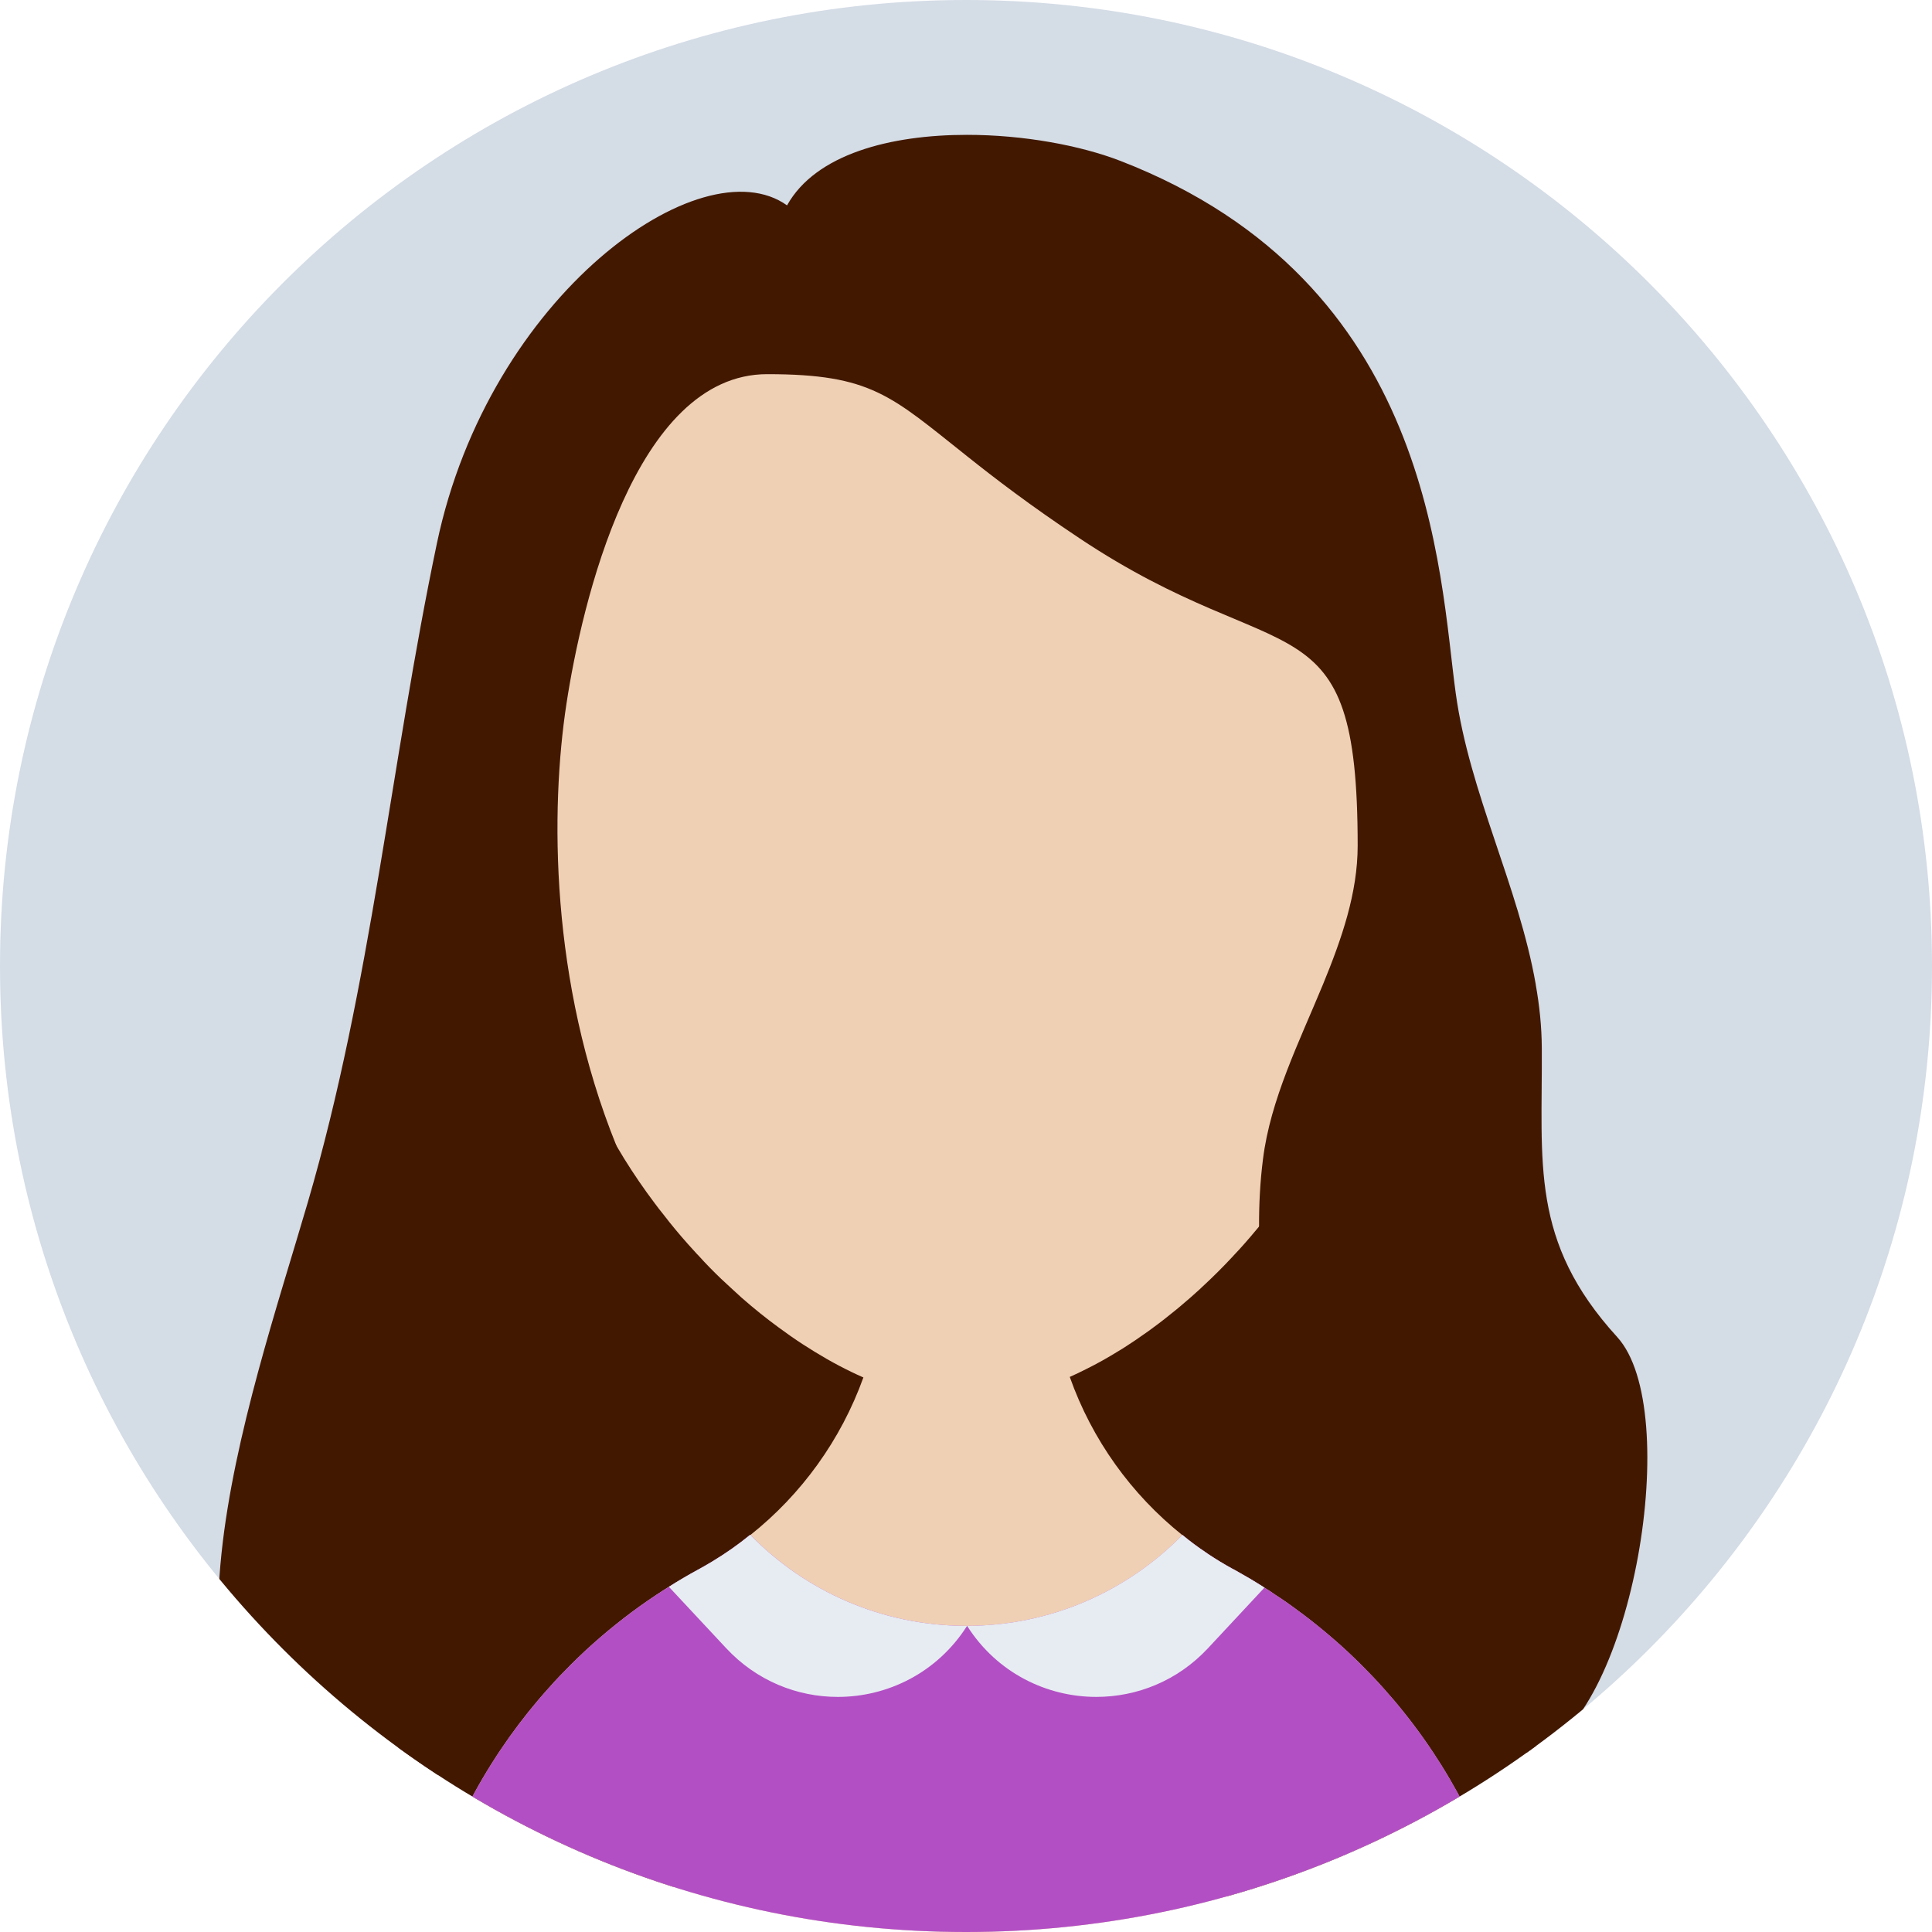
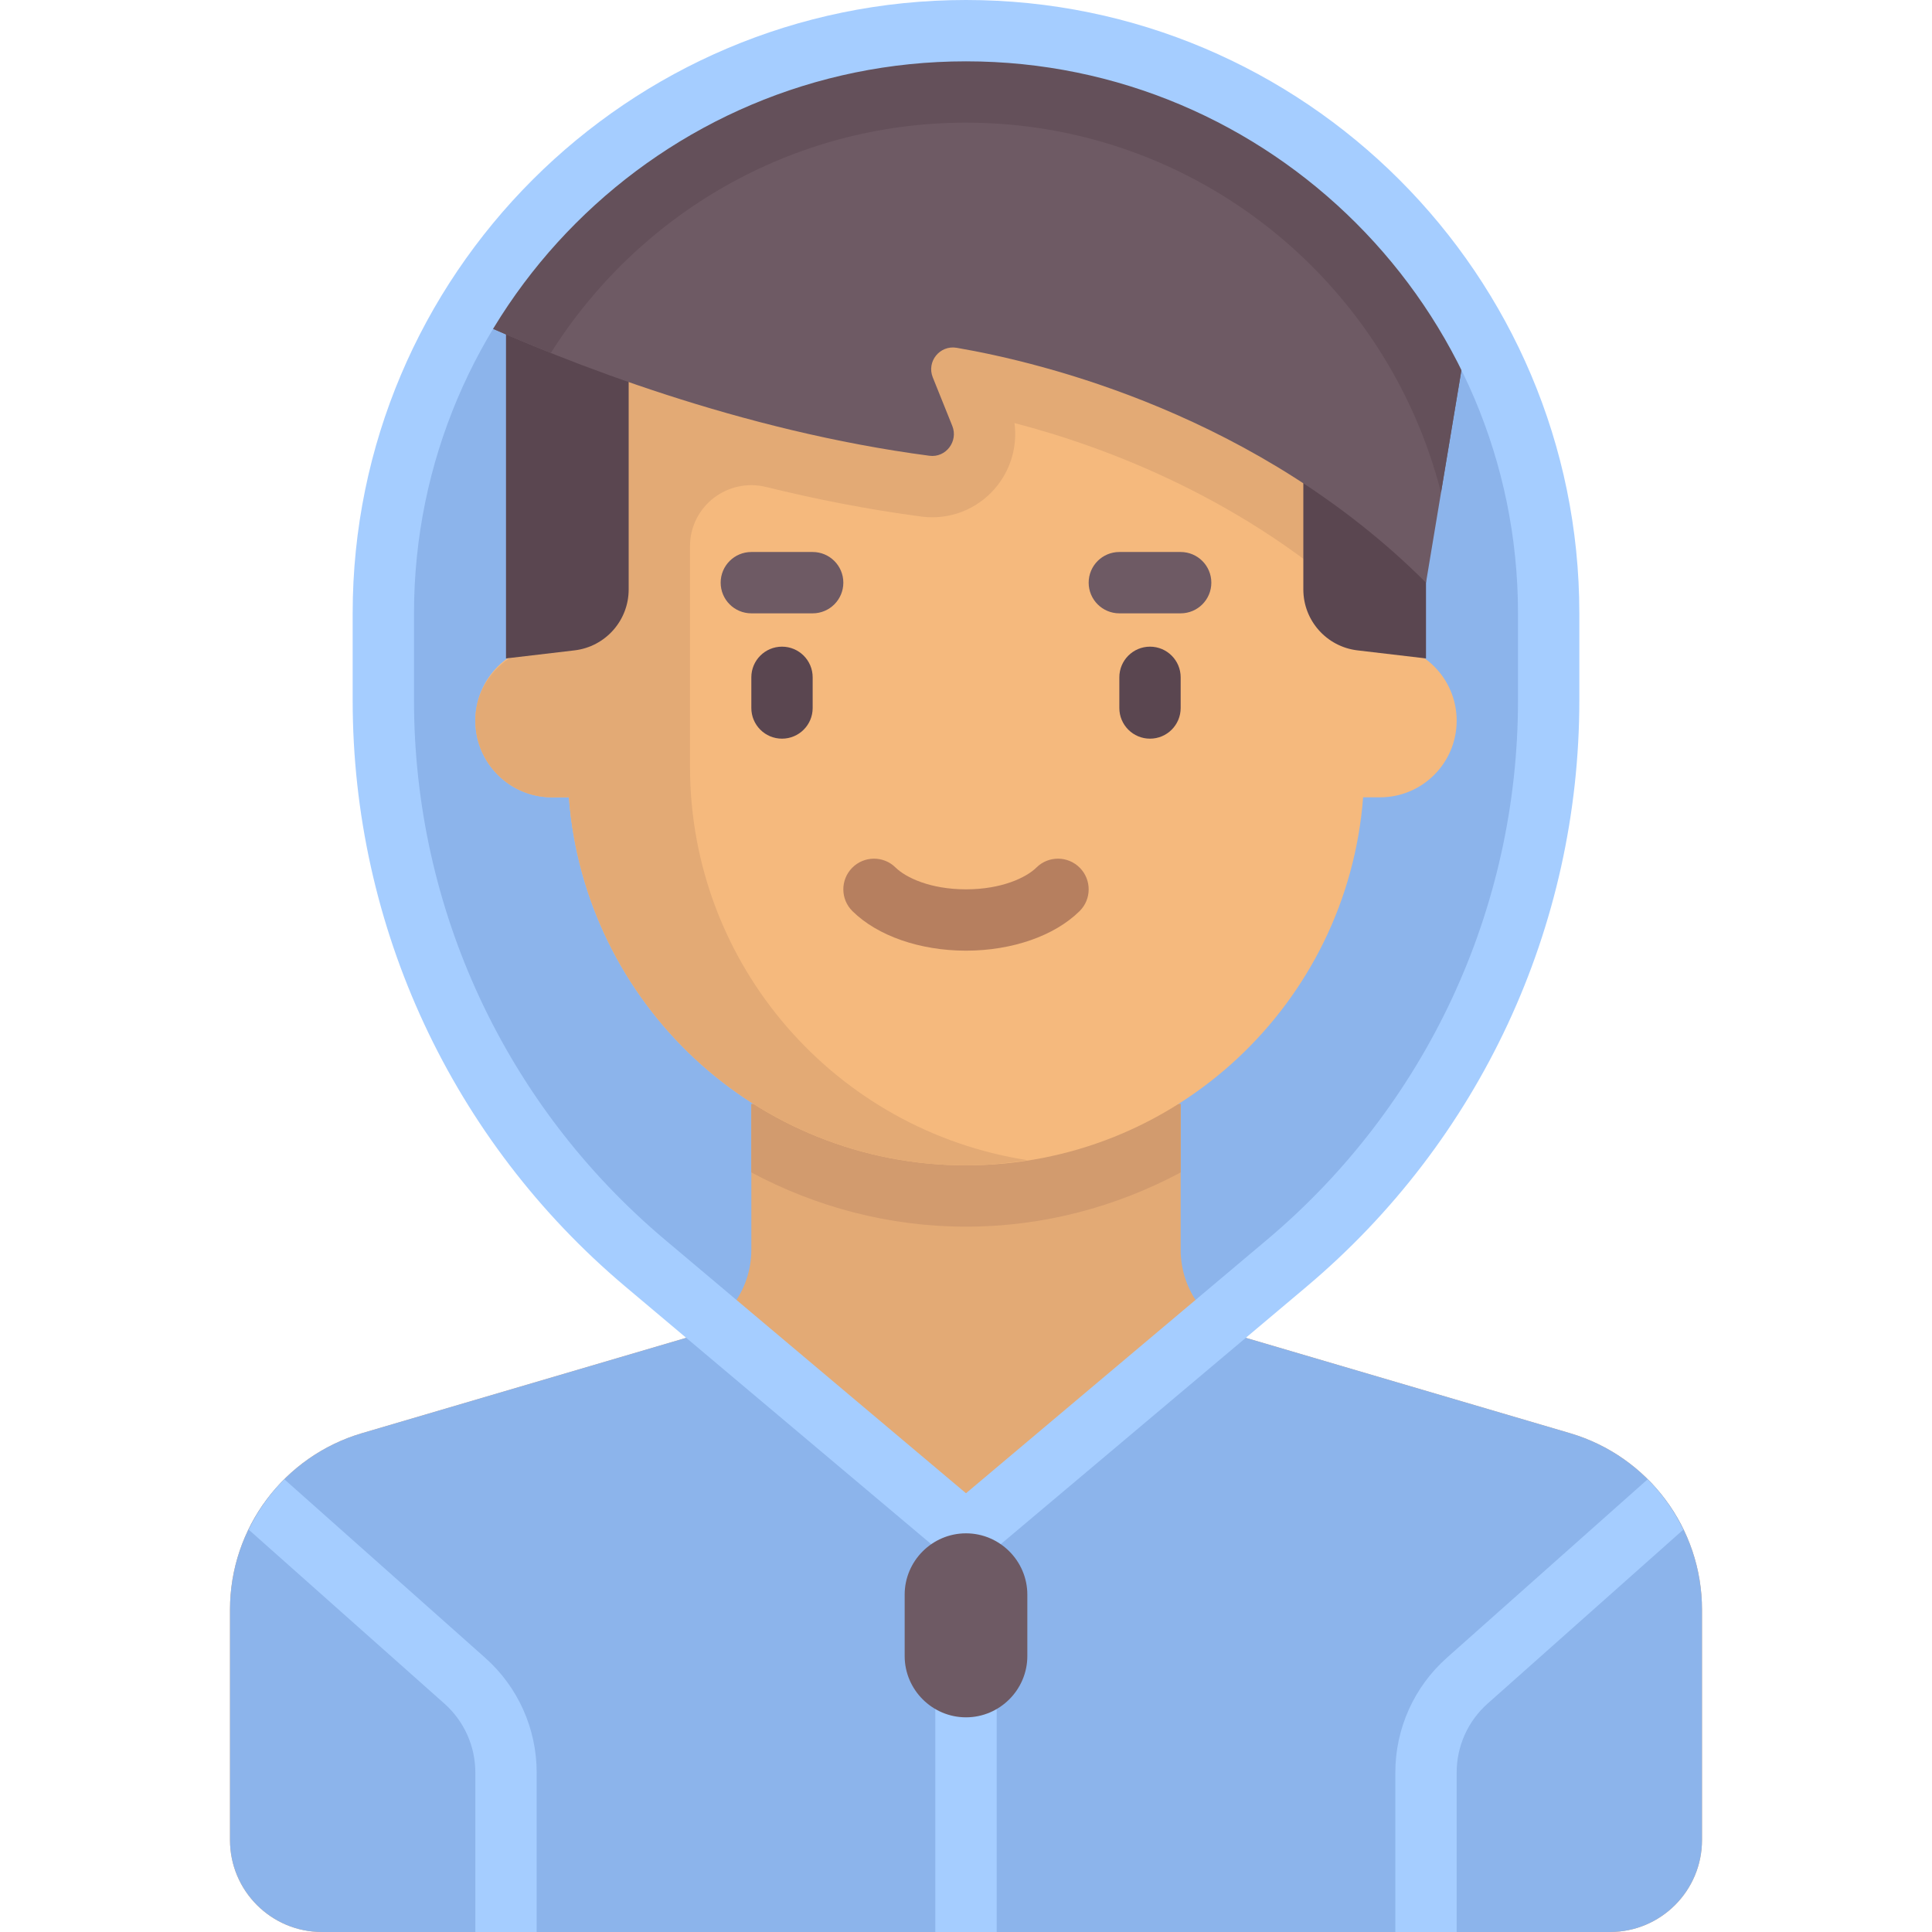
- <svg xmlns="http://www.w3.org/2000/svg" xmlns:xlink="http://www.w3.org/1999/xlink" version="1.1" id="Capa_1" x="0px" y="0px" viewBox="0 0 188.148 188.148" style="enable-background:new 0 0 188.148 188.148;" xml:space="preserve">
+ <svg xmlns="http://www.w3.org/2000/svg" version="1.1" id="Capa_1" x="0px" y="0px" viewBox="0 0 512 512" style="enable-background:new 0 0 512 512;" xml:space="preserve">
+   <path style="fill:#8CB4EB;" d="M341.003,334.768L256,406.349l-85.002-71.581c-44.009-37.06-69.41-91.66-69.41-149.194v-23.035  C101.587,77.26,170.72,8.127,256,8.127l0,0c85.28,0,154.412,69.133,154.412,154.412v23.035  C410.413,243.109,385.011,297.708,341.003,334.768z" />
+   <path style="fill:#E3AA75;" d="M416.046,379.8l-85.654-25.192c-10.376-3.052-17.502-12.575-17.502-23.39v-38.646H199.111v38.646  c0,10.816-7.125,20.339-17.502,23.39L95.955,379.8c-20.752,6.104-35.003,25.149-35.003,46.781v61.038  c0,13.465,10.916,24.381,24.381,24.381h341.333c13.465,0,24.381-10.916,24.381-24.381v-61.038  C451.048,404.949,436.797,385.904,416.046,379.8z" />
+   <path style="fill:#8CB4EB;" d="M416.046,379.8l-85.654-25.192c-1.448-0.426-2.815-1.005-4.126-1.669l-70.268,53.41l-70.26-53.41  c-1.311,0.664-2.678,1.243-4.126,1.669L95.955,379.8c-20.752,6.104-35.003,25.149-35.003,46.78v61.039  c0,13.465,10.916,24.381,24.381,24.381h341.333c13.465,0,24.381-10.916,24.381-24.381V426.58  C451.048,404.949,436.797,385.904,416.046,379.8z" />
+   <path style="fill:#D29B6E;" d="M199.111,310.707c17.074,9.12,36.436,14.372,56.889,14.372s39.815-5.252,56.889-14.372v-18.136  H199.111V310.707z" />
+   <path style="fill:#F5B97D;" d="M365.714,170.667h-4.063V81.27H150.349v89.397h-4.063c-11.221,0-20.317,9.096-20.317,20.317  c0,11.221,9.096,20.317,20.317,20.317h4.474c4.163,54.539,49.634,97.524,105.24,97.524s101.077-42.985,105.24-97.524h4.474  c11.221,0,20.317-9.097,20.317-20.317C386.033,179.763,376.935,170.667,365.714,170.667z" />
+   <path style="fill:#E3AA75;" d="M361.651,81.27H150.349v89.397h-2.903c-10.628,0-20.313,7.647-21.372,18.221  c-1.218,12.162,8.299,22.414,20.212,22.414h4.474c4.163,54.539,49.634,97.524,105.24,97.524c5.559,0,10.98-0.542,16.305-1.37  c-50.637-7.814-89.448-51.456-89.448-104.281V144.79c0-10.594,9.922-18.263,20.208-15.728c13.18,3.248,26.971,5.97,41.135,7.835  c0.975,0.128,1.938,0.189,2.883,0.189c7.275,0,14.067-3.623,18.167-9.691c3.069-4.543,4.305-9.982,3.596-15.279  c24.582,6.393,61.551,20.391,92.803,49.451V81.27H361.651z" />
  <g>
-     <g>
-       <defs>
-         <circle id="SVGID_1_" cx="94.074" cy="94.074" r="94.074" />
-       </defs>
-       <use xlink:href="#SVGID_1_" style="overflow:visible;fill:#D4DCE6;" />
-       <clipPath id="SVGID_2_">
-         <use xlink:href="#SVGID_1_" style="overflow:visible;" />
-       </clipPath>
-       <g style="clip-path:url(#SVGID_2_);">
-         <polygon style="fill:#421800;" points="149.561,97.761 149.561,185.173 38.8,183.288 38.8,95.876    " />
-         <path style="fill:#F0D0B4;" d="M135.938,58.277v25.775c0,0.452-0.011,0.905-0.02,1.357c-0.011,0.37-0.021,0.73-0.042,1.1     c-0.01,0.329-0.03,0.658-0.061,0.987c-0.01,0.236-0.03,0.473-0.051,0.71c-0.011,0.144-0.02,0.277-0.041,0.421     c-0.02,0.257-0.042,0.524-0.083,0.781c-0.041,0.494-0.103,0.977-0.175,1.47c-0.01,0.124-0.03,0.247-0.051,0.37     c-0.031,0.247-0.072,0.494-0.113,0.74v0.031c-0.061,0.359-0.123,0.709-0.186,1.069c-0.092,0.494-0.185,0.987-0.287,1.47     c-0.011,0.021-0.011,0.041-0.02,0.062c-0.011,0.072-0.021,0.144-0.042,0.216c-0.01,0.021-0.01,0.041-0.02,0.062     c-0.051,0.268-0.112,0.524-0.175,0.781c-0.02,0.113-0.041,0.227-0.082,0.339c-0.03,0.185-0.082,0.37-0.123,0.555     c-0.031,0.103-0.052,0.216-0.093,0.319c-0.02,0.093-0.051,0.185-0.072,0.268c-0.216,0.843-0.462,1.666-0.72,2.488     c-0.123,0.391-0.246,0.771-0.38,1.162c-0.011,0.041-0.031,0.082-0.041,0.123c-0.124,0.35-0.247,0.699-0.37,1.049     c-0.041,0.103-0.082,0.206-0.124,0.319c-0.123,0.329-0.246,0.658-0.38,0.987c-0.154,0.401-0.319,0.792-0.483,1.183     c-0.144,0.35-0.298,0.699-0.452,1.048c-0.021,0.062-0.052,0.113-0.072,0.175c-0.175,0.37-0.339,0.74-0.514,1.1     c-0.175,0.38-0.36,0.761-0.556,1.141c-0.37,0.751-0.77,1.501-1.172,2.231l-0.555,0.987c-1.584,2.724-3.342,5.285-5.254,7.649     c-0.258,0.34-0.524,0.669-0.803,0.987c-0.38,0.463-0.771,0.915-1.161,1.357c-0.329,0.37-0.669,0.75-1.019,1.11     c-0.01,0.021-0.021,0.031-0.041,0.051c-0.986,1.06-1.994,2.067-3.022,3.013c-0.206,0.206-0.422,0.391-0.638,0.586     c-0.35,0.319-0.699,0.628-1.059,0.926c-0.277,0.247-0.565,0.483-0.853,0.72c-0.74,0.606-1.48,1.192-2.23,1.737     c-0.309,0.236-0.628,0.463-0.946,0.679c-0.514,0.37-1.038,0.72-1.563,1.059c-0.288,0.195-0.586,0.381-0.885,0.556     c-1.049,0.648-2.107,1.244-3.156,1.758c-0.257,0.134-0.514,0.257-0.771,0.381c-0.258,0.123-0.524,0.246-0.803,0.37     c-0.339,0.154-0.678,0.298-1.018,0.432c-0.134,0.062-0.268,0.113-0.4,0.154c-0.401,0.164-0.812,0.318-1.214,0.452     c-0.504,0.186-1.018,0.34-1.521,0.483c-0.35,0.103-0.709,0.195-1.059,0.277c-0.021,0.011-0.042,0.021-0.072,0.021     c-0.35,0.082-0.699,0.165-1.049,0.227c-0.093,0.021-0.185,0.041-0.277,0.051c-0.288,0.052-0.576,0.104-0.864,0.134     c-0.411,0.063-0.822,0.113-1.233,0.134c-0.143,0.02-0.277,0.031-0.422,0.031c-0.329,0.02-0.647,0.03-0.966,0.03h-0.041     c-0.319,0-0.638-0.01-0.957-0.03c-0.123,0-0.246-0.011-0.369-0.031c-0.288-0.01-0.587-0.041-0.895-0.082     c-0.063,0-0.134-0.011-0.195-0.02c-0.381-0.052-0.762-0.113-1.152-0.186c-0.329-0.051-0.657-0.123-0.997-0.205     c-1.758-0.401-3.567-1.008-5.397-1.82c-1.563-0.688-3.146-1.521-4.719-2.487c-0.792-0.483-1.584-0.998-2.365-1.543     c-0.391-0.277-0.781-0.555-1.172-0.843c-1.224-0.895-2.437-1.871-3.63-2.92c-0.328-0.298-0.657-0.597-0.986-0.904     c-0.329-0.299-0.658-0.607-0.977-0.905c-0.761-0.729-1.501-1.48-2.211-2.272c-0.052-0.041-0.093-0.092-0.134-0.133     c-0.298-0.319-0.597-0.649-0.894-0.987c-0.822-0.926-1.624-1.882-2.385-2.879c-0.299-0.36-0.576-0.729-0.854-1.101     c-1.039-1.377-2.025-2.816-2.951-4.308c-0.246-0.401-0.493-0.812-0.729-1.213c-0.288-0.483-0.565-0.977-0.843-1.47     c-1.028-1.851-1.975-3.773-2.797-5.758c-0.123-0.288-0.247-0.576-0.35-0.864c-0.165-0.37-0.309-0.751-0.442-1.12     c-0.205-0.546-0.4-1.09-0.586-1.635c-0.185-0.545-0.359-1.1-0.534-1.655c-0.165-0.535-0.319-1.069-0.463-1.614     c-0.165-0.576-0.319-1.162-0.452-1.758c-0.011-0.062-0.031-0.124-0.042-0.185c-0.195-0.822-0.369-1.655-0.523-2.498     c-0.206-1.11-0.37-2.241-0.494-3.382c-0.051-0.36-0.082-0.72-0.113-1.08c-0.041-0.38-0.071-0.75-0.092-1.131     c-0.052-0.689-0.083-1.388-0.104-2.087c-0.01-0.452-0.021-0.905-0.021-1.357V58.277c0-22.341,17.51-40.601,39.562-41.794     c0.042-0.011,0.072-0.011,0.113-0.011c0.288-0.01,0.576-0.021,0.864-0.031c0.432-0.01,0.853-0.021,1.285-0.021h0.041     c0.441,0,0.884,0.01,1.326,0.021c0.339,0.01,0.679,0.021,1.018,0.042h0.031c2.354,0.133,4.668,0.462,6.898,0.966     c2.725,0.617,5.347,1.501,7.834,2.622c3.394,1.521,6.55,3.475,9.388,5.809c2.385,1.954,4.555,4.154,6.446,6.58     c5.511,7.022,8.831,15.844,8.903,25.446C135.938,58.03,135.938,58.153,135.938,58.277z" />
-         <path style="fill:#F0D0B4;" d="M148.615,200.745v0.011H39.54v-0.011c0-6.097,0.997-11.978,2.858-17.457     c0.021-0.052,0.031-0.104,0.052-0.154c0.339-0.997,0.709-1.984,1.11-2.961v-0.011c0.391-0.977,0.822-1.933,1.274-2.879     c1.8-3.794,4.041-7.341,6.642-10.59c0.658-0.812,1.327-1.604,2.016-2.364c0.339-0.391,0.699-0.771,1.059-1.151     c0.36-0.37,0.72-0.74,1.09-1.11c1.841-1.841,3.814-3.526,5.892-5.079c1.038-0.771,2.087-1.491,3.177-2.19     c0.144-0.092,0.288-0.185,0.432-0.267c0.401-0.258,0.802-0.504,1.214-0.74c0.555-0.329,1.12-0.648,1.686-0.957     c0.021-0.02,0.041-0.02,0.041-0.02c0.442-0.236,0.874-0.493,1.306-0.761c1.285-0.771,2.52-1.624,3.691-2.57     c4.966-3.947,8.811-9.253,11.001-15.34c0.638-1.789,1.141-3.649,1.48-5.561c0.35-1.975,0.535-4.01,0.535-6.087l7.947,0.041h0.133     l8.04,0.041c0,2.036,0.175,4.03,0.515,5.974c0.329,1.912,0.822,3.763,1.449,5.542c2.159,6.106,5.994,11.433,10.96,15.401     c0.74,0.606,1.491,1.161,2.282,1.686c0.083,0.063,0.154,0.113,0.237,0.165c0.37,0.247,0.74,0.493,1.131,0.72     c0.421,0.257,0.854,0.514,1.285,0.75c0.071,0.02,0.134,0.052,0.185,0.093c0.905,0.504,1.8,1.028,2.674,1.573     c0.071,0.041,0.133,0.082,0.205,0.134c0.35,0.216,0.71,0.441,1.049,0.689c0.854,0.545,1.687,1.142,2.498,1.759     c0,0.01,0.011,0.01,0.011,0.01h0.01c1.039,0.771,2.046,1.594,3.033,2.437c0.987,0.843,1.933,1.728,2.848,2.643     c5.902,5.87,10.456,13.088,13.171,21.139C147.607,188.768,148.615,194.639,148.615,200.745z" />
-         <path style="fill:#B34FC5;" d="M148.615,200.745H39.54c0-6.097,0.997-11.978,2.858-17.457c0.021-0.052,0.031-0.104,0.052-0.154     c0.339-0.997,0.709-1.984,1.11-2.961v-0.011c0.391-0.977,0.822-1.933,1.274-2.879c1.8-3.794,4.041-7.341,6.642-10.59     c0.658-0.812,1.327-1.604,2.016-2.364c0.339-0.391,0.699-0.771,1.059-1.151c0.36-0.37,0.72-0.74,1.09-1.11     c1.841-1.841,3.814-3.526,5.892-5.079c1.038-0.771,2.087-1.491,3.177-2.19c0.144-0.092,0.288-0.185,0.432-0.267     c0.401-0.258,0.802-0.504,1.214-0.74c0.555-0.34,1.12-0.658,1.686-0.967c0.021-0.021,0.041-0.011,0.041-0.011v-0.01     c0.442-0.247,0.874-0.493,1.306-0.751c1.285-0.781,2.52-1.645,3.671-2.591c0.01,0.011,0.01,0.011,0.021,0.021     c5.325,5.449,12.738,8.832,20.964,8.853h0.133c8.205-0.011,15.628-3.403,20.964-8.842l0.011-0.011     c0.729,0.606,1.49,1.172,2.271,1.696c0.083,0.063,0.154,0.113,0.237,0.165c0.37,0.247,0.75,0.483,1.131,0.72     c0.421,0.257,0.854,0.504,1.285,0.74c0.071,0.021,0.123,0.062,0.185,0.093c0.905,0.503,1.8,1.027,2.674,1.583     c0.071,0.041,0.133,0.082,0.205,0.134c0.35,0.216,0.71,0.441,1.049,0.689c0.854,0.545,1.687,1.142,2.498,1.759h0.021     c1.039,0.781,2.057,1.593,3.033,2.446c0.987,0.843,1.933,1.728,2.848,2.643c5.902,5.87,10.456,13.088,13.171,21.139     C147.607,188.768,148.615,194.639,148.615,200.745z" />
-         <path style="fill:#421800;" d="M149.798,170.583c-0.072,0.031-0.154,0.063-0.237,0.072c-5.407,1.408-26.731-24.288-26.947-51.225     c-0.01-2.17,0.103-4.35,0.381-6.539c0.72-5.809,3.517-11.392,5.84-17.016c1.83-4.452,3.382-8.914,3.382-13.52     c0-24.675-7.155-16.635-27.111-29.95c-4.822-3.208-8.246-5.84-10.93-7.979c-7.412-5.881-9.294-7.988-19.462-7.988     c-12.935,0-18.075,22.464-19.545,32.067c-1.583,10.333-1.604,27.081,4.843,43.027c4.995,12.356,4.996,24.47-4.843,37.928     c-3.691,5.049-9.346,22.105-16.368,27.605c-2.189,1.717-4.503,2.314-6.939,1.069c-19.186-9.818-7.64-41.331-1.882-61.061     c6.2-21.231,8.071-42.75,12.574-64.187C47.632,28.749,68.297,14.036,76.646,20c2.786-4.997,10.076-6.868,17.529-6.868     c5.46,0,11.022,1.018,14.97,2.55c30.484,11.834,30.999,40.087,32.623,51.838c1.337,9.706,6.117,18.774,7.793,28.356v0.031     c0.36,2.015,0.576,4.071,0.587,6.148c0.071,11.217-1.183,18.805,7.341,28.15C163.955,137.289,159.01,166.543,149.798,170.583z" />
-         <g>
-           <path style="fill:#E7ECF2;" d="M94.175,158.335l-0.03,0.052l-0.011,0.02c-2.899,4.503-7.7,6.847-12.543,6.847      c-3.938,0-7.896-1.552-10.867-4.739l-5.583-5.983c0.946-0.607,1.912-1.173,2.899-1.707c0.021-0.021,0.041-0.011,0.041-0.011      v-0.01c0.442-0.247,0.874-0.493,1.306-0.751c1.285-0.781,2.52-1.645,3.671-2.591c0.01,0.011,0.01,0.011,0.021,0.021      c5.325,5.449,12.738,8.832,20.964,8.853H94.175z" />
-           <path style="fill:#E7ECF2;" d="M123.138,154.613l-5.5,5.901c-2.972,3.188-6.93,4.739-10.878,4.739      c-4.832,0-9.644-2.344-12.533-6.847l-0.01-0.02l-0.042-0.052c8.205-0.011,15.628-3.403,20.964-8.842l0.011-0.011      c0.729,0.606,1.49,1.172,2.271,1.696c0.083,0.063,0.154,0.113,0.237,0.165c0.37,0.247,0.75,0.483,1.131,0.72      c0.421,0.257,0.854,0.504,1.285,0.74c0.071,0.021,0.123,0.062,0.185,0.093c0.905,0.503,1.8,1.027,2.674,1.583      C123.004,154.52,123.065,154.561,123.138,154.613z" />
-         </g>
-       </g>
-     </g>
+     <path style="fill:#5A4650;" d="M207.238,195.754c-4.492,0-8.127-3.639-8.127-8.127V179.5c0-4.488,3.635-8.127,8.127-8.127   s8.127,3.639,8.127,8.127v8.127C215.365,192.115,211.73,195.754,207.238,195.754z" />
+     <path style="fill:#5A4650;" d="M304.762,195.754c-4.492,0-8.127-3.639-8.127-8.127V179.5c0-4.488,3.635-8.127,8.127-8.127   s8.127,3.639,8.127,8.127v8.127C312.889,192.115,309.254,195.754,304.762,195.754z" />
+   </g>
+   <g>
+     <path style="fill:#6E5A64;" d="M215.365,162.54h-16.254c-4.492,0-8.127-3.639-8.127-8.127s3.635-8.127,8.127-8.127h16.254   c4.492,0,8.127,3.639,8.127,8.127S219.857,162.54,215.365,162.54z" />
+     <path style="fill:#6E5A64;" d="M312.889,162.54h-16.254c-4.492,0-8.127-3.639-8.127-8.127s3.635-8.127,8.127-8.127h16.254   c4.492,0,8.127,3.639,8.127,8.127S317.382,162.54,312.889,162.54z" />
+   </g>
+   <path style="fill:#B67F5F;" d="M256,251.936c-12.19,0-23.444-3.913-30.087-10.468c-3.198-3.151-3.23-8.298-0.079-11.492  s8.31-3.23,11.492-0.079c2.706,2.671,9.222,5.786,18.675,5.786c9.452,0,15.968-3.115,18.675-5.786  c3.183-3.151,8.341-3.115,11.492,0.079s3.119,8.341-0.079,11.492C279.444,248.024,268.19,251.936,256,251.936z" />
+   <g>
+     <path style="fill:#5A4650;" d="M134.095,174.491l18.153-2.136c8.186-0.963,14.355-7.9,14.355-16.143V81.27h-32.508V174.491z" />
+     <path style="fill:#5A4650;" d="M377.905,174.491l-18.153-2.136c-8.186-0.963-14.355-7.9-14.355-16.143V81.27h32.508V174.491z" />
+   </g>
+   <path style="fill:#6E5A64;" d="M389.454,85.116C362.714,39.128,313.03,8.127,256,8.127c-55.725,0-104.407,29.618-131.56,73.87v2.382  c26.19,11.892,71.978,29.831,121.883,36.403c4.347,0.572,7.68-3.843,6.044-7.911l-5.171-12.859  c-1.692-4.207,1.879-8.611,6.348-7.841c22.813,3.928,79.896,17.776,124.361,62.241L389.454,85.116z" />
+   <path style="fill:#64505A;" d="M256,8.127c-55.725,0-104.407,29.618-131.56,73.87v2.382c6.143,2.789,13.448,5.924,21.549,9.154  C169.023,56.946,209.664,32.508,256,32.508c60.64,0,111.569,41.784,125.883,98.032l7.571-45.424  C362.714,39.128,313.03,8.127,256,8.127z" />
+   <path style="fill:#A5CDFF;" d="M256,0C166.373,0,93.46,72.917,93.46,162.54v23.036c0,60.067,26.357,116.71,72.302,155.413  l82.111,69.147V512h16.254V410.135l82.111-69.147v-0.004c45.944-38.698,72.302-95.341,72.302-155.409V162.54  C418.54,72.917,345.628,0,256,0z M402.286,185.575c0,55.262-24.246,107.373-66.524,142.976L256,395.726l-79.762-67.171  c-42.278-35.607-66.524-87.718-66.524-142.98V162.54c0-80.663,65.627-146.286,146.286-146.286S402.286,81.877,402.286,162.54  V185.575z" />
+   <path style="fill:#6E5A64;" d="M256,406.349L256,406.349c-8.94,0-16.254,7.314-16.254,16.254v16.254  c0,8.94,7.314,16.254,16.254,16.254l0,0c8.94,0,16.254-7.314,16.254-16.254v-16.254C272.254,413.663,264.94,406.349,256,406.349z" />
+   <g>
+     <path style="fill:#A5CDFF;" d="M128.579,439.337l-53.216-47.305c-3.891,3.872-7.051,8.398-9.449,13.346l51.872,46.11   c5.198,4.623,8.183,11.262,8.183,18.222V512h16.254v-42.29C142.222,458.111,137.254,447.039,128.579,439.337z" />
+     <path style="fill:#A5CDFF;" d="M383.421,439.337l53.216-47.305c3.891,3.872,7.051,8.398,9.449,13.346l-51.871,46.11   c-5.198,4.623-8.183,11.262-8.183,18.222V512h-16.254v-42.29C369.779,458.111,374.746,447.039,383.421,439.337z" />
  </g>
  <g>
</g>
  <g>
</g>
  <g>
</g>
  <g>
</g>
  <g>
</g>
  <g>
</g>
  <g>
</g>
  <g>
</g>
  <g>
</g>
  <g>
</g>
  <g>
</g>
  <g>
</g>
  <g>
</g>
  <g>
</g>
  <g>
</g>
</svg>
